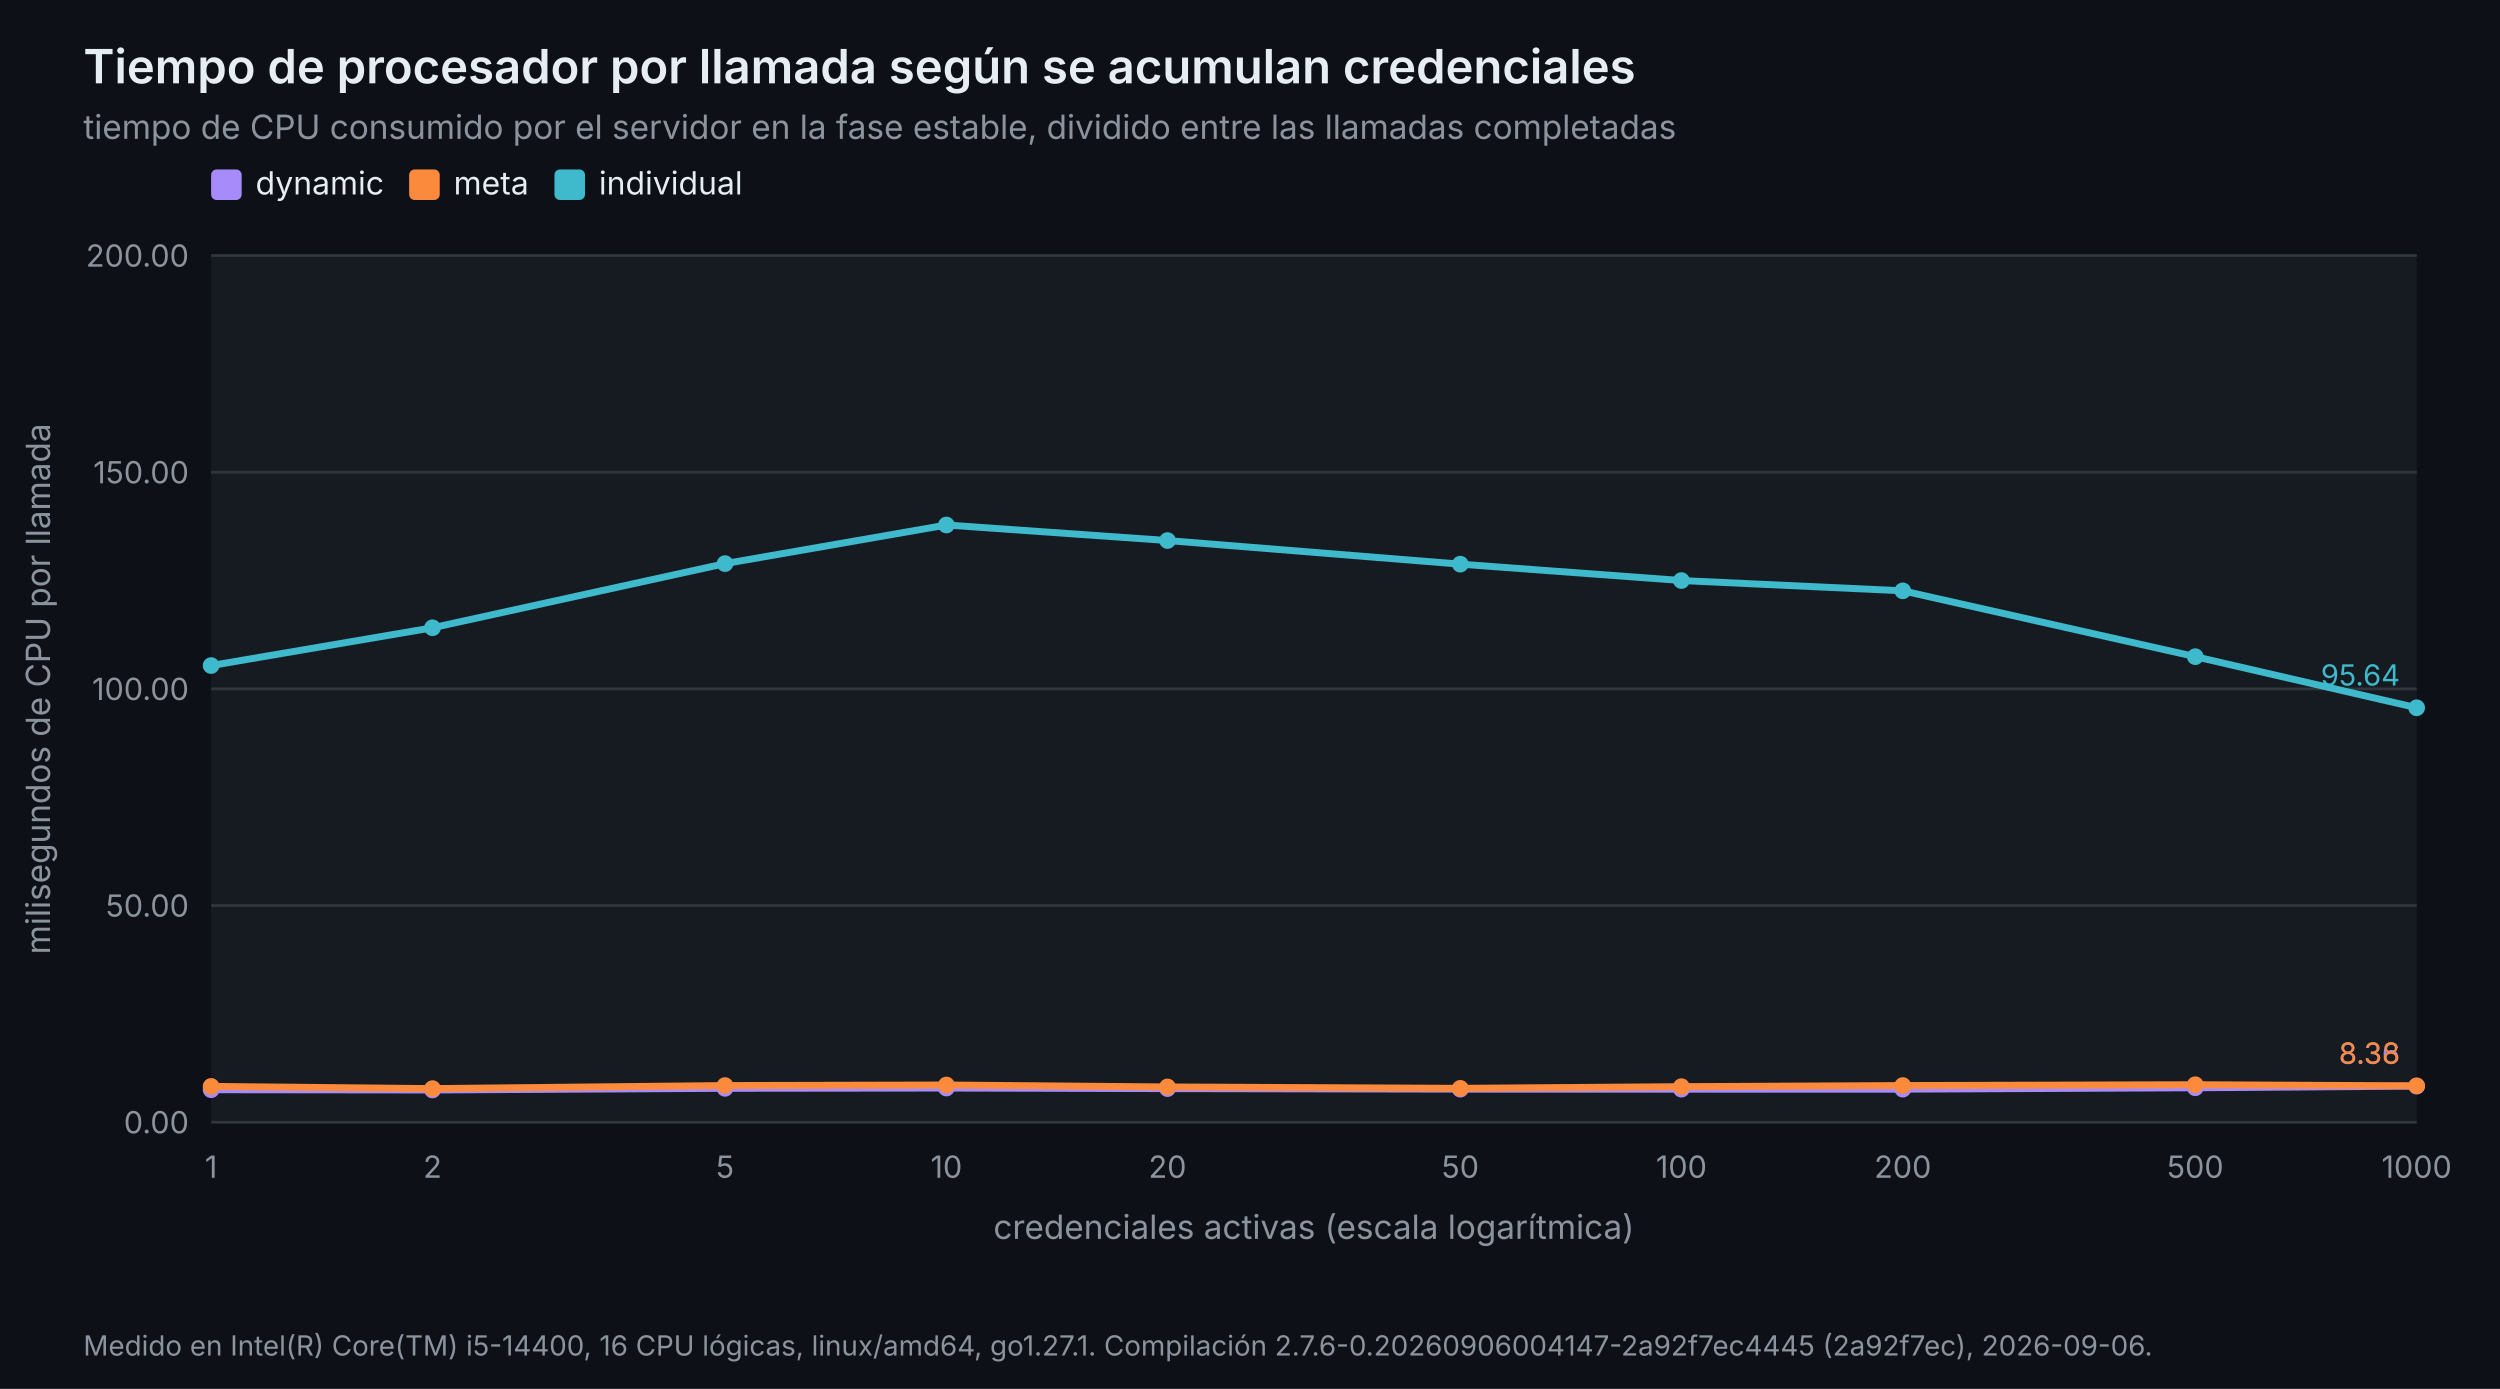
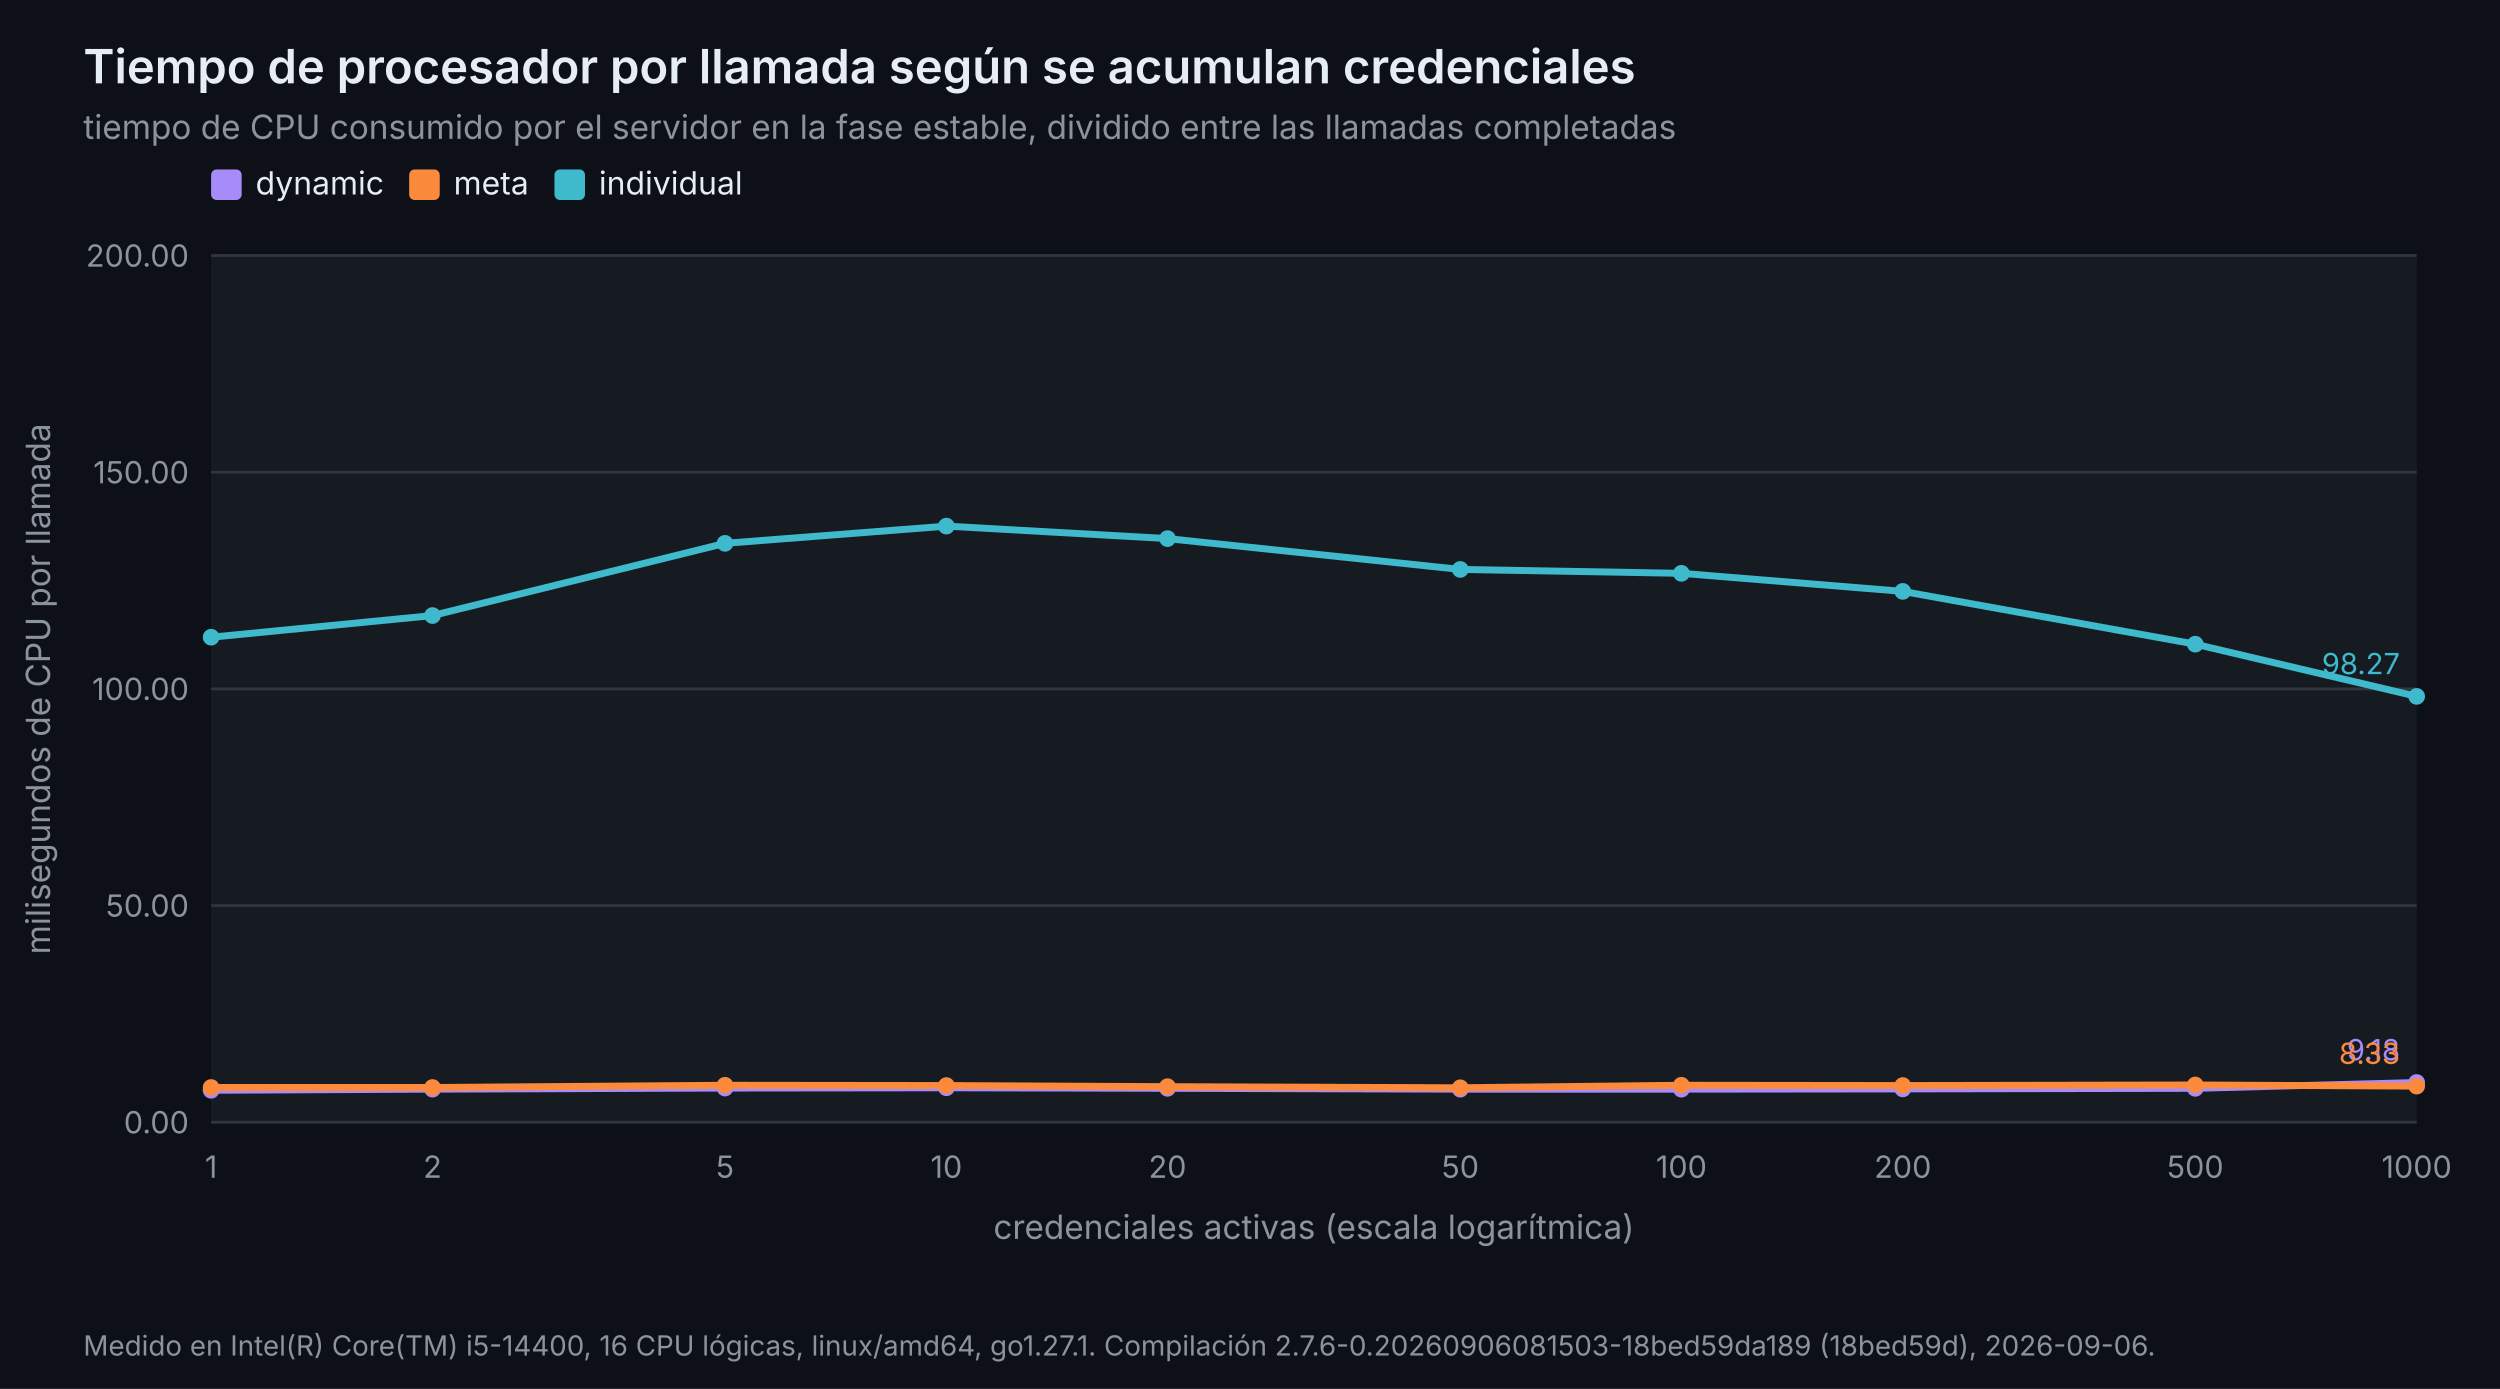
- <svg xmlns="http://www.w3.org/2000/svg" viewBox="0 0 900 500" width="900" height="500" role="img" aria-label="Tiempo de procesador por llamada según se acumulan credenciales. tiempo de CPU consumido por el servidor en la fase estable, dividido entre las llamadas completadas. Medido en Intel(R) Core(TM) i5-14400, 16 CPU lógicas, linux/amd64, go1.27.1. Compilación 2.7.6-0.20260906004147-2a92f7ec4445 (2a92f7ec), 2026-09-06.">
+ <svg xmlns="http://www.w3.org/2000/svg" viewBox="0 0 900 500" width="900" height="500" role="img" aria-label="Tiempo de procesador por llamada según se acumulan credenciales. tiempo de CPU consumido por el servidor en la fase estable, dividido entre las llamadas completadas. Medido en Intel(R) Core(TM) i5-14400, 16 CPU lógicas, linux/amd64, go1.27.1. Compilación 2.7.6-0.20260906081503-18bed59da189 (18bed59d), 2026-09-06.">
  <rect width="900" height="500" fill="#0d1117" />
  <text x="30" y="30" font-family="ui-sans-serif,system-ui,-apple-system,Segoe UI,sans-serif" font-size="17" font-weight="600" fill="#e6edf3">Tiempo de procesador por llamada según se acumulan credenciales</text>
  <text x="30" y="50" font-family="ui-sans-serif,system-ui,-apple-system,Segoe UI,sans-serif" font-size="12" fill="#8b949e">tiempo de CPU consumido por el servidor en la fase estable, dividido entre las llamadas completadas</text>
  <rect x="76" y="92" width="794" height="312" fill="#161b22" />
  <rect x="76.0" y="61.0" width="11" height="11" rx="2" fill="#a78bfa" />
  <text x="92.0" y="70.0" font-family="ui-sans-serif,system-ui,-apple-system,Segoe UI,sans-serif" font-size="11.5" fill="#e6edf3">dynamic</text>
  <rect x="147.3" y="61.0" width="11" height="11" rx="2" fill="#fc8a3d" />
  <text x="163.3" y="70.0" font-family="ui-sans-serif,system-ui,-apple-system,Segoe UI,sans-serif" font-size="11.5" fill="#e6edf3">meta</text>
  <rect x="199.6" y="61.0" width="11" height="11" rx="2" fill="#3fb9cc" />
  <text x="215.6" y="70.0" font-family="ui-sans-serif,system-ui,-apple-system,Segoe UI,sans-serif" font-size="11.5" fill="#e6edf3">individual</text>
  <line x1="76" y1="404.0" x2="870" y2="404.0" stroke="#30363d" stroke-width="1" />
  <text x="68" y="408.0" font-family="ui-sans-serif,system-ui,-apple-system,Segoe UI,sans-serif" font-size="11" text-anchor="end" fill="#8b949e">0.00</text>
  <line x1="76" y1="326.0" x2="870" y2="326.0" stroke="#30363d" stroke-width="1" />
  <text x="68" y="330.0" font-family="ui-sans-serif,system-ui,-apple-system,Segoe UI,sans-serif" font-size="11" text-anchor="end" fill="#8b949e">50.00</text>
  <line x1="76" y1="248.0" x2="870" y2="248.0" stroke="#30363d" stroke-width="1" />
  <text x="68" y="252.0" font-family="ui-sans-serif,system-ui,-apple-system,Segoe UI,sans-serif" font-size="11" text-anchor="end" fill="#8b949e">100.00</text>
  <line x1="76" y1="170.0" x2="870" y2="170.0" stroke="#30363d" stroke-width="1" />
  <text x="68" y="174.0" font-family="ui-sans-serif,system-ui,-apple-system,Segoe UI,sans-serif" font-size="11" text-anchor="end" fill="#8b949e">150.00</text>
  <line x1="76" y1="92.0" x2="870" y2="92.0" stroke="#30363d" stroke-width="1" />
  <text x="68" y="96.0" font-family="ui-sans-serif,system-ui,-apple-system,Segoe UI,sans-serif" font-size="11" text-anchor="end" fill="#8b949e">200.00</text>
  <text x="18" y="248.0" font-family="ui-sans-serif,system-ui,-apple-system,Segoe UI,sans-serif" font-size="12" fill="#8b949e" text-anchor="middle" transform="rotate(-90 18 248.0)">milisegundos de CPU por llamada</text>
  <text x="473.0" y="446" font-family="ui-sans-serif,system-ui,-apple-system,Segoe UI,sans-serif" font-size="12" text-anchor="middle" fill="#8b949e">credenciales activas (escala logarítmica)</text>
-   <text x="30" y="488" font-family="ui-sans-serif,system-ui,-apple-system,Segoe UI,sans-serif" font-size="10" fill="#8b949e">Medido en Intel(R) Core(TM) i5-14400, 16 CPU lógicas, linux/amd64, go1.27.1. Compilación 2.7.6-0.20260906004147-2a92f7ec4445 (2a92f7ec), 2026-09-06.</text>
+   <text x="30" y="488" font-family="ui-sans-serif,system-ui,-apple-system,Segoe UI,sans-serif" font-size="10" fill="#8b949e">Medido en Intel(R) Core(TM) i5-14400, 16 CPU lógicas, linux/amd64, go1.27.1. Compilación 2.7.6-0.20260906081503-18bed59da189 (18bed59d), 2026-09-06.</text>
  <text x="76.0" y="424" font-family="ui-sans-serif,system-ui,-apple-system,Segoe UI,sans-serif" font-size="11" text-anchor="middle" fill="#8b949e">1</text>
  <text x="155.7" y="424" font-family="ui-sans-serif,system-ui,-apple-system,Segoe UI,sans-serif" font-size="11" text-anchor="middle" fill="#8b949e">2</text>
  <text x="261.0" y="424" font-family="ui-sans-serif,system-ui,-apple-system,Segoe UI,sans-serif" font-size="11" text-anchor="middle" fill="#8b949e">5</text>
  <text x="340.7" y="424" font-family="ui-sans-serif,system-ui,-apple-system,Segoe UI,sans-serif" font-size="11" text-anchor="middle" fill="#8b949e">10</text>
  <text x="420.3" y="424" font-family="ui-sans-serif,system-ui,-apple-system,Segoe UI,sans-serif" font-size="11" text-anchor="middle" fill="#8b949e">20</text>
  <text x="525.7" y="424" font-family="ui-sans-serif,system-ui,-apple-system,Segoe UI,sans-serif" font-size="11" text-anchor="middle" fill="#8b949e">50</text>
  <text x="605.3" y="424" font-family="ui-sans-serif,system-ui,-apple-system,Segoe UI,sans-serif" font-size="11" text-anchor="middle" fill="#8b949e">100</text>
  <text x="685.0" y="424" font-family="ui-sans-serif,system-ui,-apple-system,Segoe UI,sans-serif" font-size="11" text-anchor="middle" fill="#8b949e">200</text>
  <text x="790.3" y="424" font-family="ui-sans-serif,system-ui,-apple-system,Segoe UI,sans-serif" font-size="11" text-anchor="middle" fill="#8b949e">500</text>
  <text x="870.0" y="424" font-family="ui-sans-serif,system-ui,-apple-system,Segoe UI,sans-serif" font-size="11" text-anchor="middle" fill="#8b949e">1000</text>
-   <path d="M76.0,392.3L155.7,392.4L261.0,391.8L340.7,391.7L420.3,391.9L525.7,392.1L605.3,392.1L685.0,392.1L790.3,391.6L870.0,391.0" fill="none" stroke="#a78bfa" stroke-width="2.5" stroke-linejoin="round" />
-   <circle cx="76.0" cy="392.3" r="3" fill="#a78bfa" />
-   <circle cx="155.7" cy="392.4" r="3" fill="#a78bfa" />
-   <circle cx="261.0" cy="391.8" r="3" fill="#a78bfa" />
-   <circle cx="340.7" cy="391.7" r="3" fill="#a78bfa" />
-   <circle cx="420.3" cy="391.9" r="3" fill="#a78bfa" />
+   <path d="M76.0,392.5L155.7,392.1L261.0,391.7L340.7,391.6L420.3,391.8L525.7,392.1L605.3,392.1L685.0,392.0L790.3,391.8L870.0,389.7" fill="none" stroke="#a78bfa" stroke-width="2.5" stroke-linejoin="round" />
+   <circle cx="76.0" cy="392.5" r="3" fill="#a78bfa" />
+   <circle cx="155.7" cy="392.1" r="3" fill="#a78bfa" />
+   <circle cx="261.0" cy="391.7" r="3" fill="#a78bfa" />
+   <circle cx="340.7" cy="391.6" r="3" fill="#a78bfa" />
+   <circle cx="420.3" cy="391.8" r="3" fill="#a78bfa" />
  <circle cx="525.7" cy="392.1" r="3" fill="#a78bfa" />
  <circle cx="605.3" cy="392.1" r="3" fill="#a78bfa" />
-   <circle cx="685.0" cy="392.1" r="3" fill="#a78bfa" />
-   <circle cx="790.3" cy="391.6" r="3" fill="#a78bfa" />
-   <circle cx="870.0" cy="391.0" r="3" fill="#a78bfa" />
-   <text x="864.0" y="383.0" font-family="ui-sans-serif,system-ui,-apple-system,Segoe UI,sans-serif" font-size="10.5" text-anchor="end" fill="#a78bfa">8.36</text>
-   <path d="M76.0,391.1L155.7,391.9L261.0,390.8L340.7,390.6L420.3,391.3L525.7,391.8L605.3,391.2L685.0,390.8L790.3,390.5L870.0,390.9" fill="none" stroke="#fc8a3d" stroke-width="2.5" stroke-linejoin="round" />
-   <circle cx="76.0" cy="391.1" r="3" fill="#fc8a3d" />
-   <circle cx="155.7" cy="391.9" r="3" fill="#fc8a3d" />
-   <circle cx="261.0" cy="390.8" r="3" fill="#fc8a3d" />
-   <circle cx="340.7" cy="390.6" r="3" fill="#fc8a3d" />
-   <circle cx="420.3" cy="391.3" r="3" fill="#fc8a3d" />
-   <circle cx="525.7" cy="391.8" r="3" fill="#fc8a3d" />
-   <circle cx="605.3" cy="391.2" r="3" fill="#fc8a3d" />
+   <circle cx="685.0" cy="392.0" r="3" fill="#a78bfa" />
+   <circle cx="790.3" cy="391.8" r="3" fill="#a78bfa" />
+   <circle cx="870.0" cy="389.7" r="3" fill="#a78bfa" />
+   <text x="864.0" y="381.7" font-family="ui-sans-serif,system-ui,-apple-system,Segoe UI,sans-serif" font-size="10.5" text-anchor="end" fill="#a78bfa">9.18</text>
+   <path d="M76.0,391.5L155.7,391.5L261.0,390.7L340.7,390.8L420.3,391.2L525.7,391.6L605.3,390.7L685.0,390.8L790.3,390.6L870.0,391.0" fill="none" stroke="#fc8a3d" stroke-width="2.5" stroke-linejoin="round" />
+   <circle cx="76.0" cy="391.5" r="3" fill="#fc8a3d" />
+   <circle cx="155.7" cy="391.5" r="3" fill="#fc8a3d" />
+   <circle cx="261.0" cy="390.7" r="3" fill="#fc8a3d" />
+   <circle cx="340.7" cy="390.8" r="3" fill="#fc8a3d" />
+   <circle cx="420.3" cy="391.2" r="3" fill="#fc8a3d" />
+   <circle cx="525.7" cy="391.6" r="3" fill="#fc8a3d" />
+   <circle cx="605.3" cy="390.7" r="3" fill="#fc8a3d" />
  <circle cx="685.0" cy="390.8" r="3" fill="#fc8a3d" />
-   <circle cx="790.3" cy="390.5" r="3" fill="#fc8a3d" />
-   <circle cx="870.0" cy="390.9" r="3" fill="#fc8a3d" />
-   <text x="864.0" y="382.9" font-family="ui-sans-serif,system-ui,-apple-system,Segoe UI,sans-serif" font-size="10.5" text-anchor="end" fill="#fc8a3d">8.38</text>
-   <path d="M76.0,239.6L155.7,226.0L261.0,202.9L340.7,189.0L420.3,194.6L525.7,203.1L605.3,209.0L685.0,212.7L790.3,236.4L870.0,254.8" fill="none" stroke="#3fb9cc" stroke-width="2.5" stroke-linejoin="round" />
-   <circle cx="76.0" cy="239.6" r="3" fill="#3fb9cc" />
-   <circle cx="155.7" cy="226.0" r="3" fill="#3fb9cc" />
-   <circle cx="261.0" cy="202.9" r="3" fill="#3fb9cc" />
-   <circle cx="340.7" cy="189.0" r="3" fill="#3fb9cc" />
-   <circle cx="420.3" cy="194.6" r="3" fill="#3fb9cc" />
-   <circle cx="525.7" cy="203.1" r="3" fill="#3fb9cc" />
-   <circle cx="605.3" cy="209.0" r="3" fill="#3fb9cc" />
-   <circle cx="685.0" cy="212.7" r="3" fill="#3fb9cc" />
-   <circle cx="790.3" cy="236.4" r="3" fill="#3fb9cc" />
-   <circle cx="870.0" cy="254.8" r="3" fill="#3fb9cc" />
-   <text x="864.0" y="246.8" font-family="ui-sans-serif,system-ui,-apple-system,Segoe UI,sans-serif" font-size="10.5" text-anchor="end" fill="#3fb9cc">95.64</text>
+   <circle cx="790.3" cy="390.6" r="3" fill="#fc8a3d" />
+   <circle cx="870.0" cy="391.0" r="3" fill="#fc8a3d" />
+   <text x="864.0" y="383.0" font-family="ui-sans-serif,system-ui,-apple-system,Segoe UI,sans-serif" font-size="10.5" text-anchor="end" fill="#fc8a3d">8.33</text>
+   <path d="M76.0,229.4L155.7,221.6L261.0,195.6L340.7,189.4L420.3,193.9L525.7,205.0L605.3,206.4L685.0,212.9L790.3,231.9L870.0,250.7" fill="none" stroke="#3fb9cc" stroke-width="2.5" stroke-linejoin="round" />
+   <circle cx="76.0" cy="229.4" r="3" fill="#3fb9cc" />
+   <circle cx="155.7" cy="221.6" r="3" fill="#3fb9cc" />
+   <circle cx="261.0" cy="195.6" r="3" fill="#3fb9cc" />
+   <circle cx="340.7" cy="189.4" r="3" fill="#3fb9cc" />
+   <circle cx="420.3" cy="193.9" r="3" fill="#3fb9cc" />
+   <circle cx="525.7" cy="205.0" r="3" fill="#3fb9cc" />
+   <circle cx="605.3" cy="206.4" r="3" fill="#3fb9cc" />
+   <circle cx="685.0" cy="212.9" r="3" fill="#3fb9cc" />
+   <circle cx="790.3" cy="231.9" r="3" fill="#3fb9cc" />
+   <circle cx="870.0" cy="250.7" r="3" fill="#3fb9cc" />
+   <text x="864.0" y="242.7" font-family="ui-sans-serif,system-ui,-apple-system,Segoe UI,sans-serif" font-size="10.5" text-anchor="end" fill="#3fb9cc">98.27</text>
</svg>
